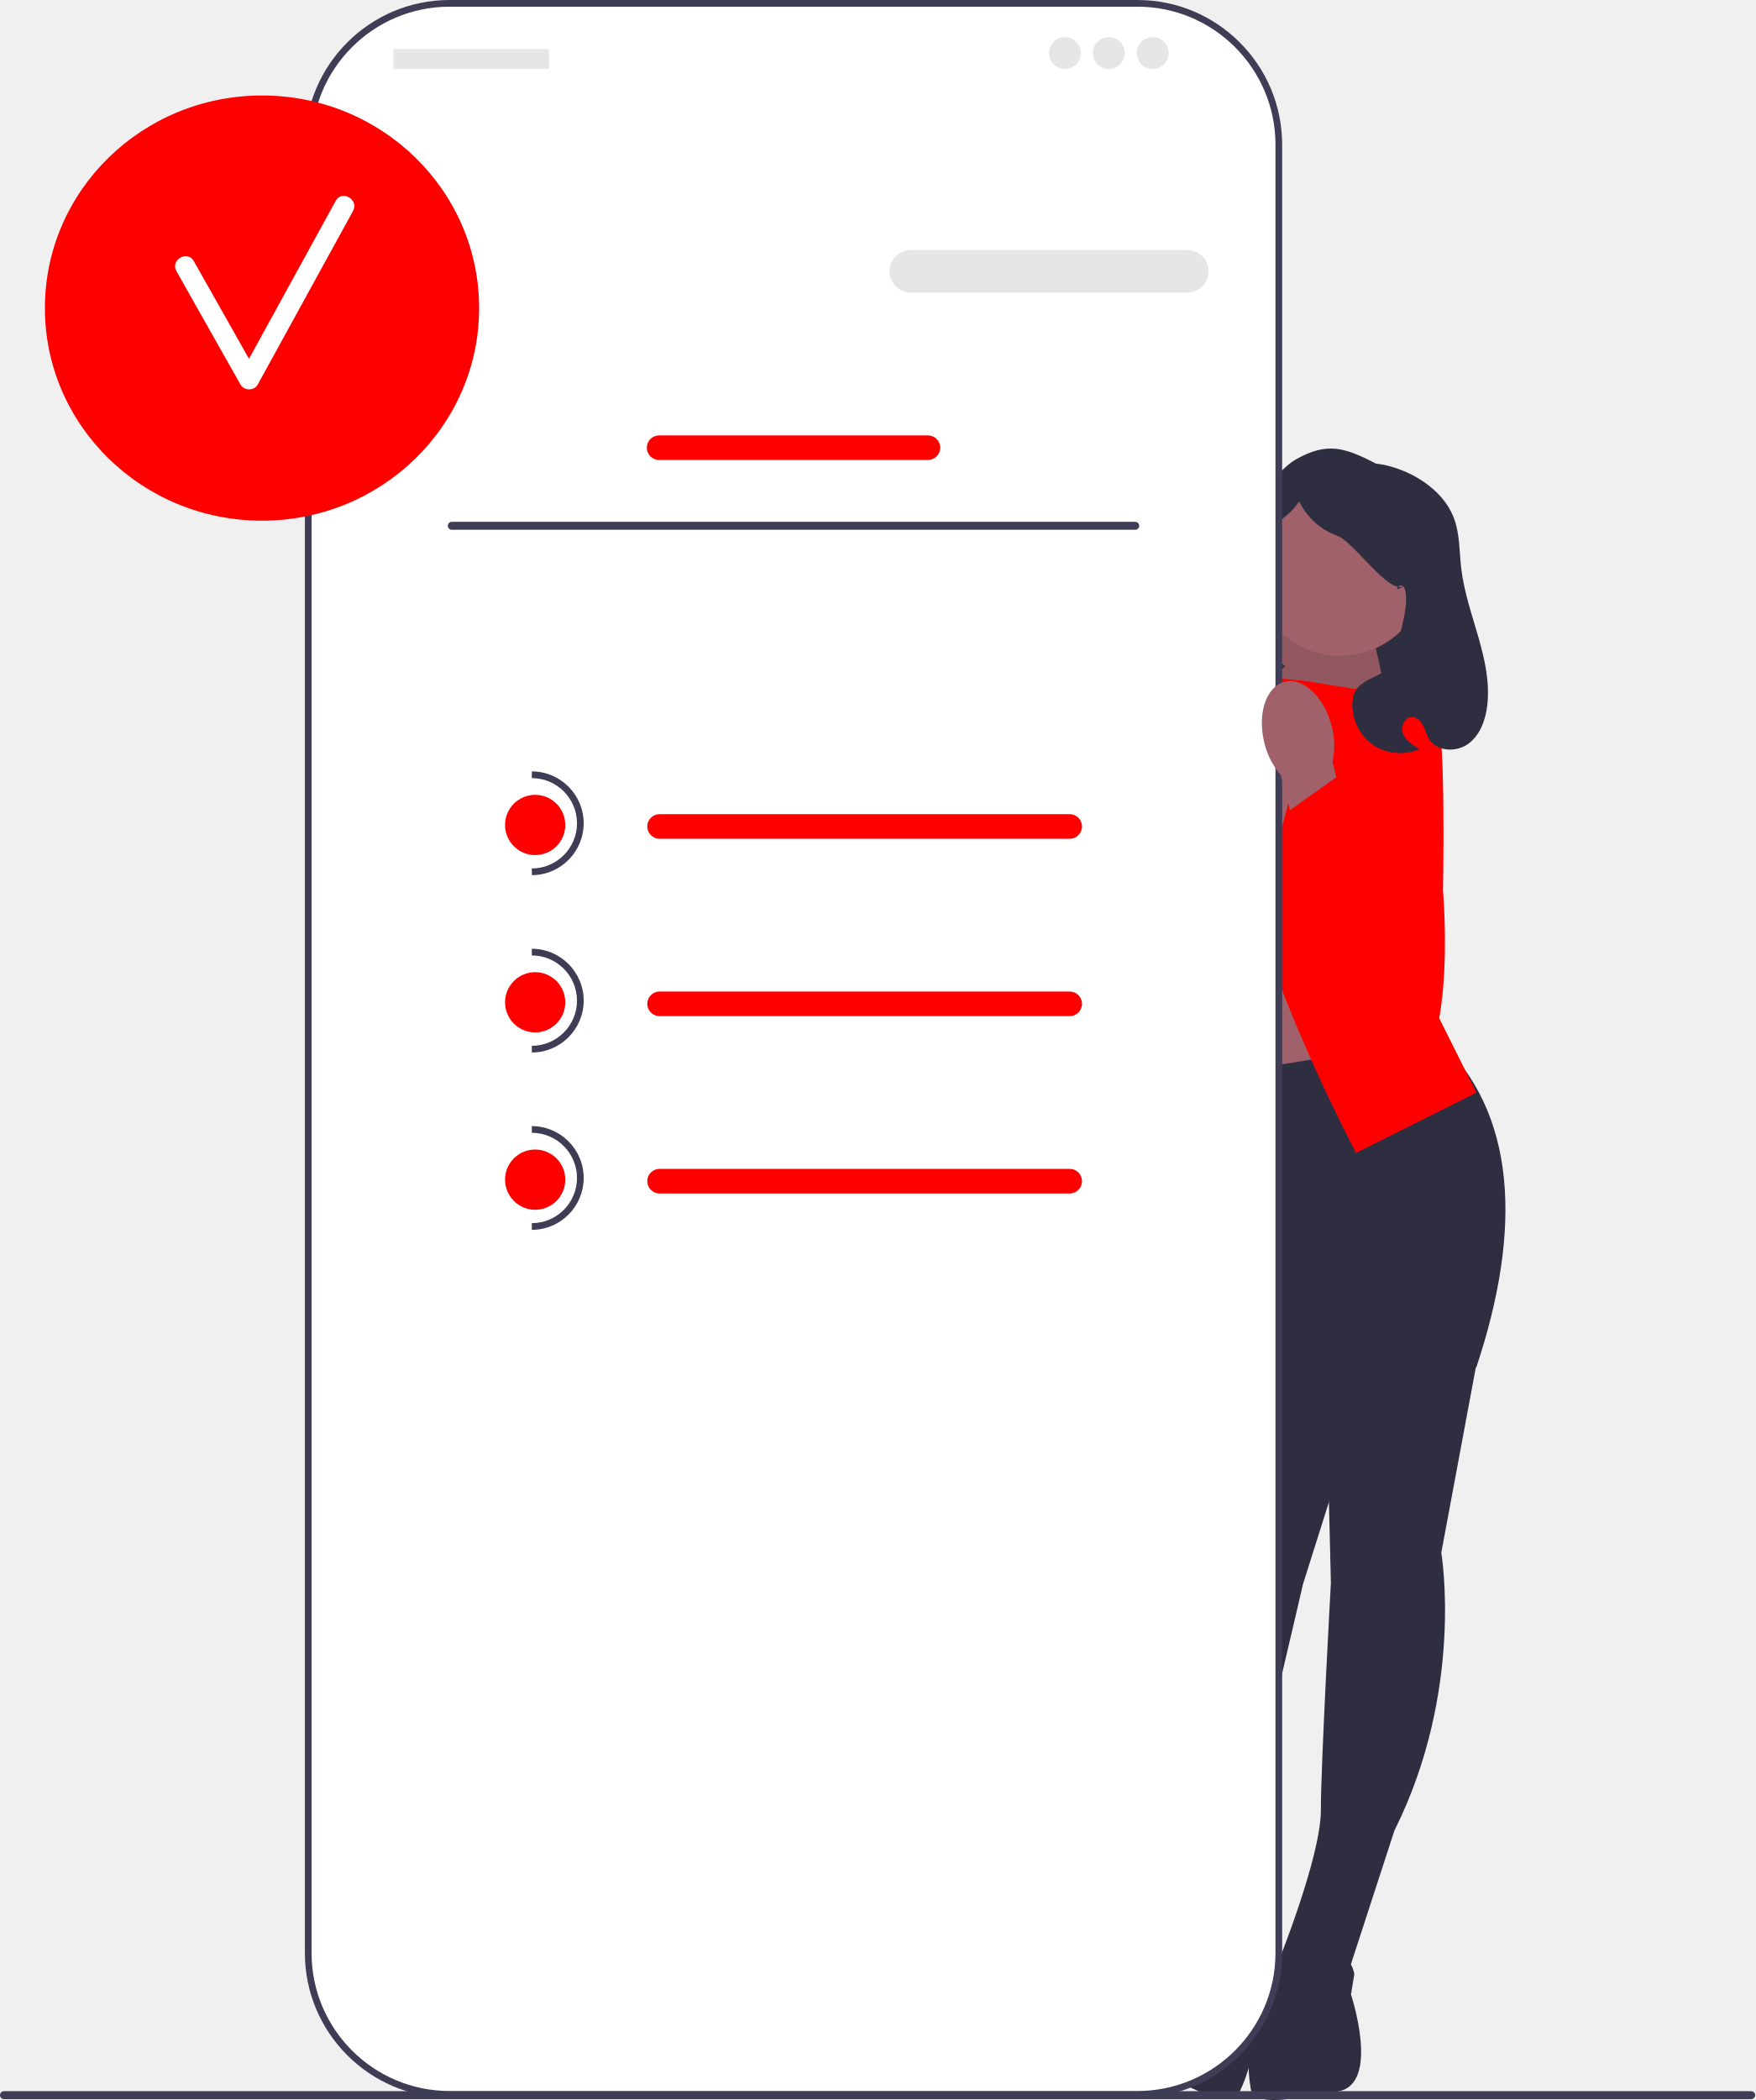
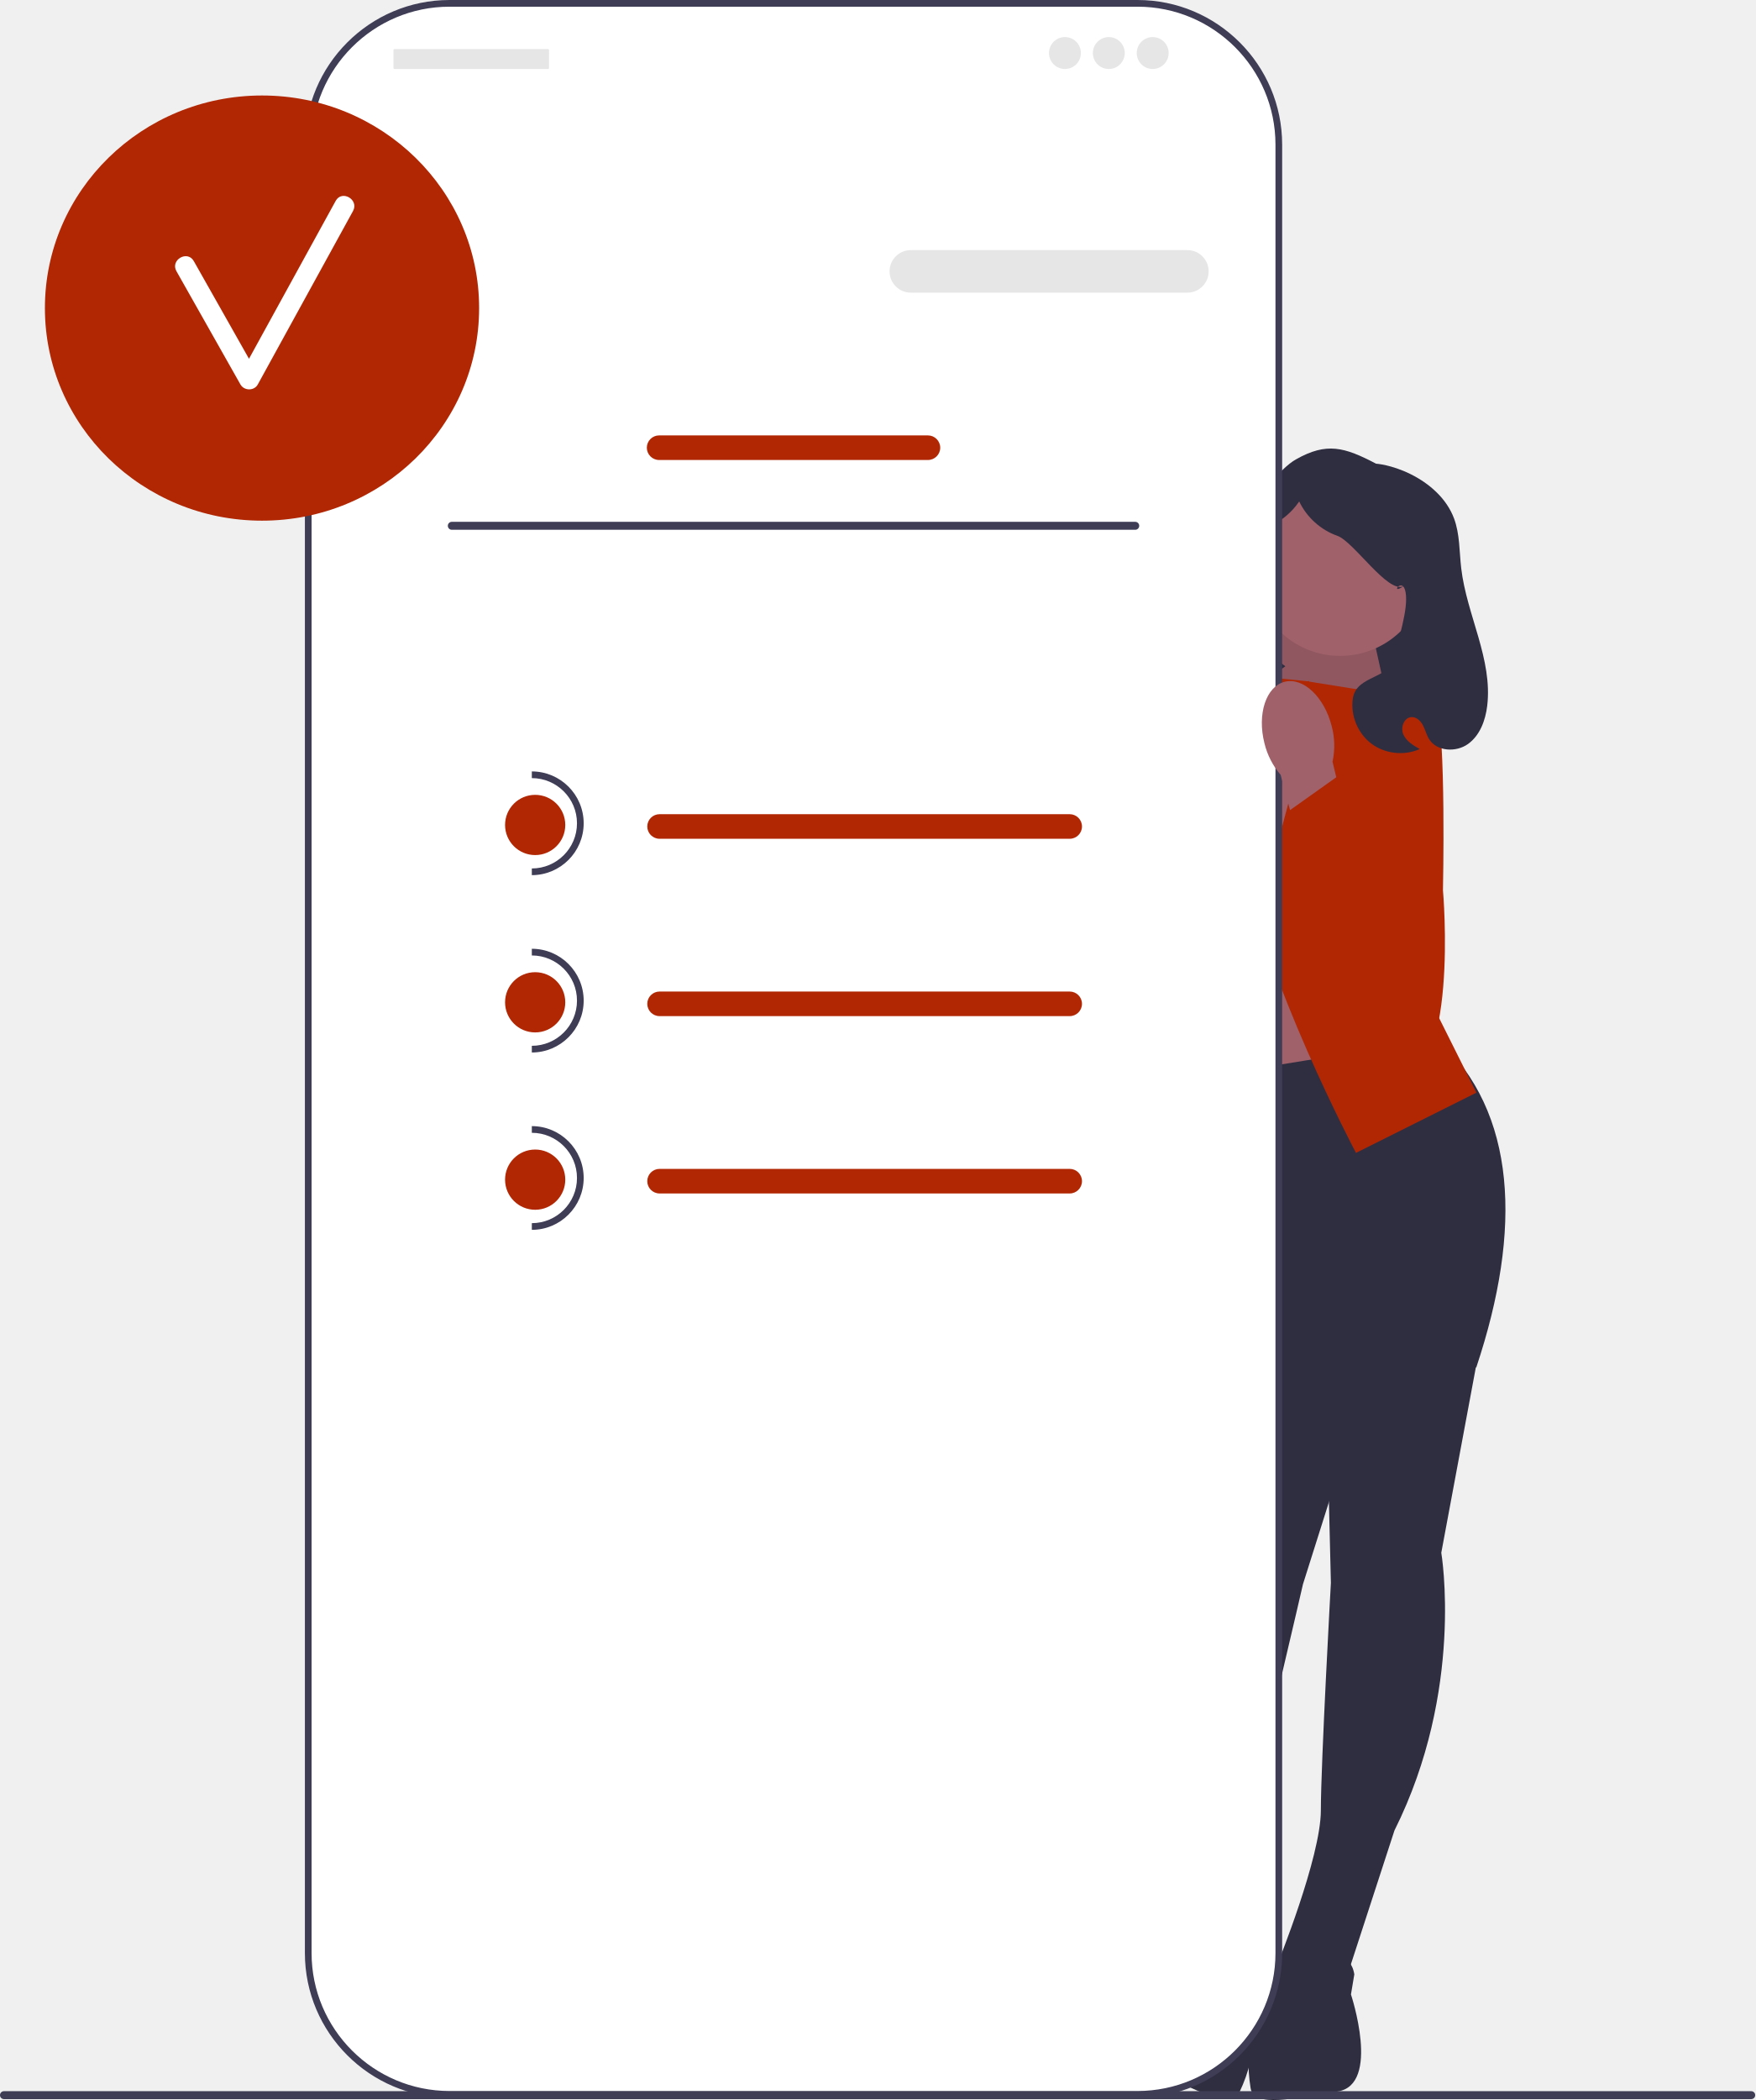
<svg xmlns="http://www.w3.org/2000/svg" width="524.67" height="627.583" viewBox="0 0 524.67 627.583">
  <path d="M369.046,148.038h51.762v17.044c0,28.568-23.194,51.762-51.762,51.762h-0v-68.806h0Z" transform="translate(789.8544 364.8812) rotate(-180)" fill="#2f2e41" />
  <polygon points="409.335 185.027 418.235 225.056 366.083 216.397 387.335 178.538 409.335 185.027" fill="#a0616a" />
  <polygon points="409.335 185.027 418.235 225.056 366.083 216.397 387.335 178.538 409.335 185.027" opacity=".1" />
  <rect x="359.335" y="270.538" width="50" height="74" transform="translate(768.67 615.0769) rotate(-180)" fill="#a0616a" />
  <path d="M441.835,405.038l-11,59s7,41-14,83l-14,43-21-3s13-32,13-46c0-14,3-68,3-68l-1.5-61.618,45.5-6.382Z" fill="#2f2e41" />
-   <path d="M378.835,586.038s24-9,26,4l-1,6s9,27-4,29c-13,2-25,5-26-1s-.984-13.49,1.508-18.745c2.492-5.255,3.492-19.255,3.492-19.255Z" fill="#2f2e41" />
+   <path d="M378.835,586.038s24-9,26,4l-1,6s9,27-4,29c-13,2-25,5-26-1-1-6-.984-13.49,1.508-18.745,2.492-5.255,3.492-19.255,3.492-19.255Z" fill="#2f2e41" />
  <g>
    <path d="M366.134,395.886l-5.842,59.732s-18.126,37.436-9.635,83.619l1.489,45.197,21.006,2.959s-3.588-34.353,.306-47.801c3.894-13.448,16.03-66.152,16.03-66.152l18.577-58.77-41.93-18.784Z" fill="#2f2e41" />
    <path d="M376.311,587.267s-20.55-15.32-26.087-3.389l-.708,6.041s-16.154,23.432-4.223,28.968c11.931,5.537,22.623,11.755,25.252,6.27,2.629-5.485,4.697-12.684,3.765-18.425-.932-5.741,2.001-19.467,2.001-19.467Z" fill="#2f2e41" />
  </g>
  <path d="M429.835,310.538c23.519,21.948,25.264,56.673,11.5,98,0,0-44,30-76-8l-16-77,80.5-13Z" fill="#2f2e41" />
-   <path d="M390.335,203.538l25,4-2,63,28,56-36,18s-28-53-33-86-2-57-2-57l20,2Z" fill="#ff0000" />
-   <path d="M371.335,205.538l-25,4,2,63-6,58,14,16s28-53,33-86,2-57,2-57l-20,2Z" fill="#ff0000" />
-   <path d="M401.335,207.038l5.5-1.5s19.5-2.5,22.5,5.5,2,55,2,55c0,0,5.16,57.685-14.92,58.343s-16.08-47.343-16.08-47.343l1-70Z" fill="#ff0000" />
+   <path d="M390.335,203.538l25,4-2,63,28,56-36,18s-28-53-33-86c-5-33-2-57-2-57l20,2Z" fill="#b12704" />
+   <path d="M371.335,205.538l-25,4,2,63-6,58,14,16s28-53,33-86,2-57,2-57l-20,2Z" fill="#b12704" />
+   <path d="M401.335,207.038l5.5-1.5s19.5-2.5,22.5,5.5c3,8,2,55,2,55,0,0,5.16,57.685-14.92,58.343-20.08,.657-16.08-47.343-16.08-47.343l1-70Z" fill="#b12704" />
  <circle cx="400.608" cy="170.131" r="25.881" fill="#a0616a" />
-   <path d="M368.335,209.038l-5.5-1.5s-19.5-2.5-22.5,5.5-2,55-2,55c0,0-5.16,57.685,14.92,58.343s16.08-47.343,16.08-47.343l-1-70Z" fill="#ff0000" />
+   <path d="M368.335,209.038l-5.5-1.5s-19.5-2.5-22.5,5.5-2,55-2,55c0,0-5.16,57.685,14.92,58.343s16.08-47.343,16.08-47.343l-1-70Z" fill="#b12704" />
  <path d="M385.658,205.75c-5.552-1.409-11.847,4.521-14.061,13.249-.932,3.474-1.019,7.121-.253,10.635l-2.386,9.92-.176-.009-18.818,44.349c-4.375,10.312-3.913,22.15,1.668,31.862,3.32,5.778,7.678,9.662,12.795,5.697,8.491-6.579,14.037-44.249,16.569-65.888l5.855-21.996c2.35-2.725,4.013-5.973,4.851-9.472,2.215-8.724-.491-16.938-6.043-18.347Z" fill="#a0616a" />
  <path d="M351.06,191.069c1.316-4.003,3.915-7.507,5.078-11.557,1.544-5.378,4.831,6.552,5.151,.967,.61-10.617,16.813-37.926,26.063-43.172,9.25-5.246,14.563-3.664,23.987,1.262,0,0,4.575,.291,10.27,3.103,5.695,2.812,10.822,7.315,13.037,13.267,1.756,4.718,1.561,9.9,2.148,14.9,1.634,13.93,9.443,27.178,7.767,41.103-.523,4.345-2.174,8.837-5.726,11.392-3.552,2.555-9.291,2.277-11.629-1.421-.798-1.262-1.135-2.76-1.819-4.087-.684-1.327-1.919-2.565-3.412-2.524-2.244,.062-3.386,3.073-2.501,5.135s2.964,3.308,4.916,4.416c-4.649,2.091-10.416,1.44-14.482-1.635-4.066-3.076-6.261-8.448-5.513-13.491,1.054-7.106,11.406-5.635,12.626-12.715,.888-5.154,4.005-13.777,3.156-18.937-.849-5.16-4.928,1.088-.631-1.894-4.727,2.279-14.837-13.31-19.786-15.056-4.948-1.746-9.144-5.527-11.394-10.267-5.248,7.608-9.865,5.542-11.745,14.592-1.88,9.05-.142,29.61,7.598,34.662-3.097,2.113-5.567,5.136-7.02,8.592-.823,1.958-1.357,4.101-2.724,5.727-2.61,3.106-7.429,3.295-11.27,1.989-4.763-1.619-8.835-5.176-11.08-9.678-2.245-4.502-2.637-9.895-1.065-14.673Z" fill="#2f2e41" />
  <path d="M0,626.136c0,.66,.53,1.19,1.19,1.19H523.48c.66,0,1.19-.53,1.19-1.19,0-.66-.53-1.19-1.19-1.19H1.19c-.66,0-1.19,.53-1.19,1.19Z" fill="#3f3d56" />
  <g>
    <path d="M340.038,1H134.369c-23.323,0-42.23,18.907-42.23,42.23V583.663c0,23.323,18.907,42.23,42.23,42.23h205.669c23.323,0,42.23-18.907,42.23-42.23V43.23c0-23.323-18.907-42.23-42.23-42.23Z" fill="#fff" />
    <path d="M340.038,626.892H134.369c-23.837,0-43.23-19.393-43.23-43.229V43.23C91.139,19.393,110.532,0,134.369,0h205.669c23.837,0,43.23,19.393,43.23,43.23V583.663c0,23.837-19.393,43.229-43.23,43.229ZM134.369,2c-22.734,0-41.23,18.496-41.23,41.23V583.663c0,22.734,18.496,41.229,41.23,41.229h205.669c22.734,0,41.23-18.495,41.23-41.229V43.23c0-22.734-18.496-41.23-41.23-41.23H134.369Z" fill="#3f3d56" />
    <path d="M75.144,94.566c-1.806,0-3.274,1.468-3.274,3.274v26.191c0,1.806,1.468,3.274,3.274,3.274s3.274-1.468,3.274-3.274v-26.191c0-1.806-1.468-3.274-3.274-3.274Z" fill="#3f3d56" />
    <path d="M354.936,87.461h-82.668c-3.506,0-6.359-2.853-6.359-6.359s2.853-6.359,6.359-6.359h82.668c3.506,0,6.359,2.853,6.359,6.359s-2.853,6.359-6.359,6.359Z" fill="#e6e6e6" />
-     <path d="M277.382,137.469h-80.357c-2.026,0-3.674-1.648-3.674-3.674s1.648-3.674,3.674-3.674h80.357c2.026,0,3.674,1.648,3.674,3.674,0,2.026-1.648,3.674-3.674,3.674Z" fill="#ff0000" />
-     <ellipse cx="78.322" cy="92.07" rx="64.899" ry="63.532" fill="#ff0000" />
+     <path d="M277.382,137.469h-80.357c-2.026,0-3.674-1.648-3.674-3.674s1.648-3.674,3.674-3.674h80.357c2.026,0,3.674,1.648,3.674,3.674,0,2.026-1.648,3.674-3.674,3.674Z" fill="#b12704" />
+     <ellipse cx="78.322" cy="92.07" rx="64.899" ry="63.532" fill="#b12704" />
    <path d="M100.349,60.024c-8.64,15.733-17.28,31.465-25.92,47.198-5.507-9.73-10.983-19.476-16.503-29.198-1.906-3.358-7.092-.338-5.181,3.028,6.399,11.27,12.732,22.577,19.131,33.847,1.094,1.927,4.098,1.972,5.181,0,9.491-17.282,18.982-34.565,28.473-51.847,1.86-3.386-3.32-6.417-5.181-3.028Z" fill="#fff" />
    <rect x="117.618" y="14.658" width="46.498" height="5.961" rx=".31" ry=".31" fill="#e6e6e6" />
    <circle cx="318.336" cy="15.85" r="4.769" fill="#e6e6e6" />
    <circle cx="331.451" cy="15.85" r="4.769" fill="#e6e6e6" />
    <circle cx="344.566" cy="15.85" r="4.769" fill="#e6e6e6" />
    <path d="M133.868,157.136c0,.66,.53,1.19,1.19,1.19h204.29c.66,0,1.19-.53,1.19-1.19,0-.66-.53-1.19-1.19-1.19H135.058c-.66,0-1.19,.53-1.19,1.19Z" fill="#3f3d56" />
    <g>
-       <path d="M319.758,250.667h-122.598c-2.026,0-3.674-1.648-3.674-3.674s1.648-3.674,3.674-3.674h122.598c2.026,0,3.674,1.648,3.674,3.674,0,2.026-1.648,3.674-3.674,3.674Z" fill="#ff0000" />
-       <path d="M319.758,303.667h-122.598c-2.026,0-3.674-1.648-3.674-3.674s1.648-3.674,3.674-3.674h122.598c2.026,0,3.674,1.648,3.674,3.674,0,2.026-1.648,3.674-3.674,3.674Z" fill="#ff0000" />
-       <path d="M319.758,356.667h-122.598c-2.026,0-3.674-1.648-3.674-3.674s1.648-3.674,3.674-3.674h122.598c2.026,0,3.674,1.648,3.674,3.674,0,2.026-1.648,3.674-3.674,3.674Z" fill="#ff0000" />
-       <circle cx="159.975" cy="246.538" r="9" fill="#ff0000" />
+       <path d="M319.758,250.667h-122.598c-2.026,0-3.674-1.648-3.674-3.674s1.648-3.674,3.674-3.674h122.598c2.026,0,3.674,1.648,3.674,3.674,0,2.026-1.648,3.674-3.674,3.674Z" fill="#b12704" />
+       <path d="M319.758,303.667h-122.598c-2.026,0-3.674-1.648-3.674-3.674s1.648-3.674,3.674-3.674h122.598c2.026,0,3.674,1.648,3.674,3.674,0,2.026-1.648,3.674-3.674,3.674Z" fill="#b12704" />
+       <path d="M319.758,356.667h-122.598c-2.026,0-3.674-1.648-3.674-3.674s1.648-3.674,3.674-3.674h122.598c2.026,0,3.674,1.648,3.674,3.674,0,2.026-1.648,3.674-3.674,3.674Z" fill="#b12704" />
+       <circle cx="159.975" cy="246.538" r="9" fill="#b12704" />
      <path d="M158.975,261.538v-2c7.444,0,13.5-6.056,13.5-13.5s-6.056-13.5-13.5-13.5v-2c8.547,0,15.5,6.953,15.5,15.5s-6.953,15.5-15.5,15.5Z" fill="#3f3d56" />
-       <circle cx="159.975" cy="299.538" r="9" fill="#ff0000" />
+       <circle cx="159.975" cy="299.538" r="9" fill="#b12704" />
      <path d="M158.975,314.538v-2c7.444,0,13.5-6.056,13.5-13.5,0-7.444-6.056-13.5-13.5-13.5v-2c8.547,0,15.5,6.953,15.5,15.5s-6.953,15.5-15.5,15.5Z" fill="#3f3d56" />
-       <circle cx="159.975" cy="352.538" r="9" fill="#ff0000" />
+       <circle cx="159.975" cy="352.538" r="9" fill="#b12704" />
      <path d="M158.975,367.538v-2c7.444,0,13.5-6.056,13.5-13.5s-6.056-13.5-13.5-13.5v-2c8.547,0,15.5,6.953,15.5,15.5s-6.953,15.5-15.5,15.5Z" fill="#3f3d56" />
    </g>
  </g>
  <path d="M384.012,203.75c5.552-1.409,11.847,4.521,14.061,13.249,.932,3.474,1.019,7.121,.253,10.635l2.386,9.92,.176-.009,18.818,44.349c4.375,10.312,3.913,22.15-1.668,31.862-3.32,5.778-7.678,9.662-12.795,5.697-8.491-6.579-14.037-44.249-16.569-65.888l-5.855-21.996c-2.35-2.725-4.013-5.973-4.851-9.472-2.215-8.724,.491-16.938,6.043-18.347Z" fill="#a0616a" />
-   <polygon points="405.389 228.053 384.335 243.019 394.862 309.313 408.065 326.388 423.444 321.069 427.941 289.73 422.649 259.423 405.389 228.053" fill="#ff0000" />
+   <polygon points="405.389 228.053 384.335 243.019 394.862 309.313 408.065 326.388 423.444 321.069 427.941 289.73 422.649 259.423 405.389 228.053" fill="#b12704" />
</svg>
